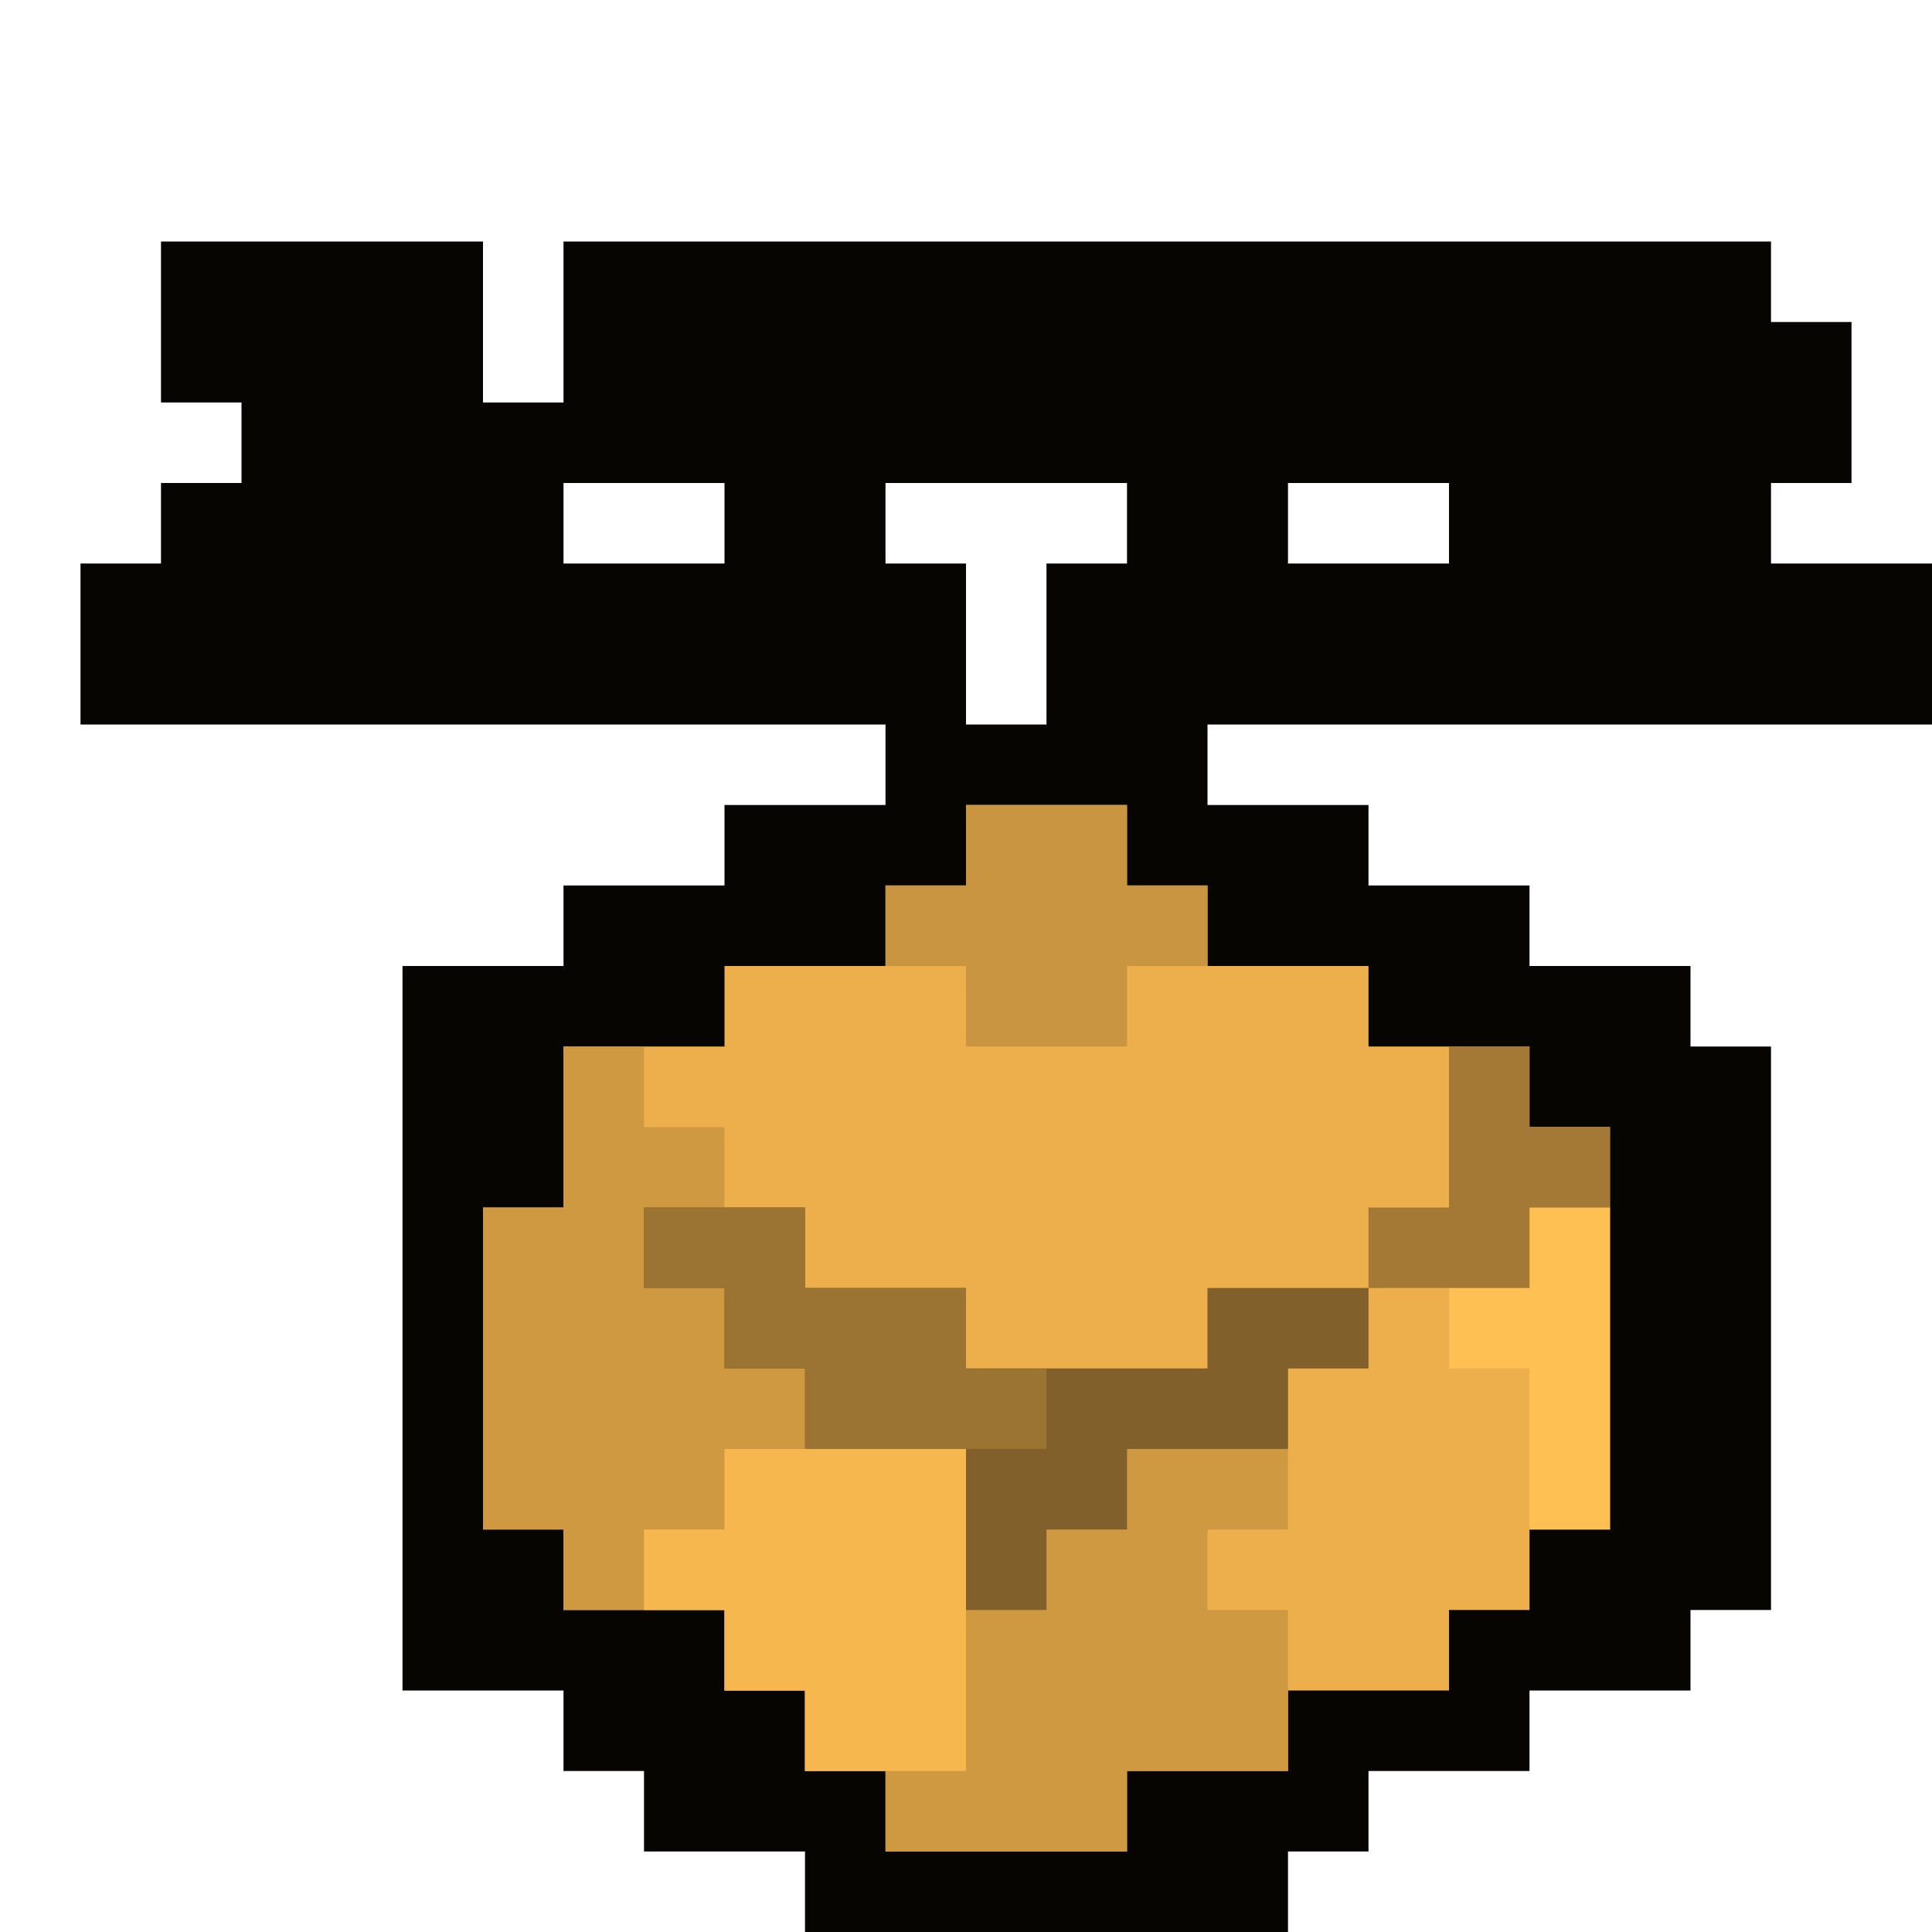
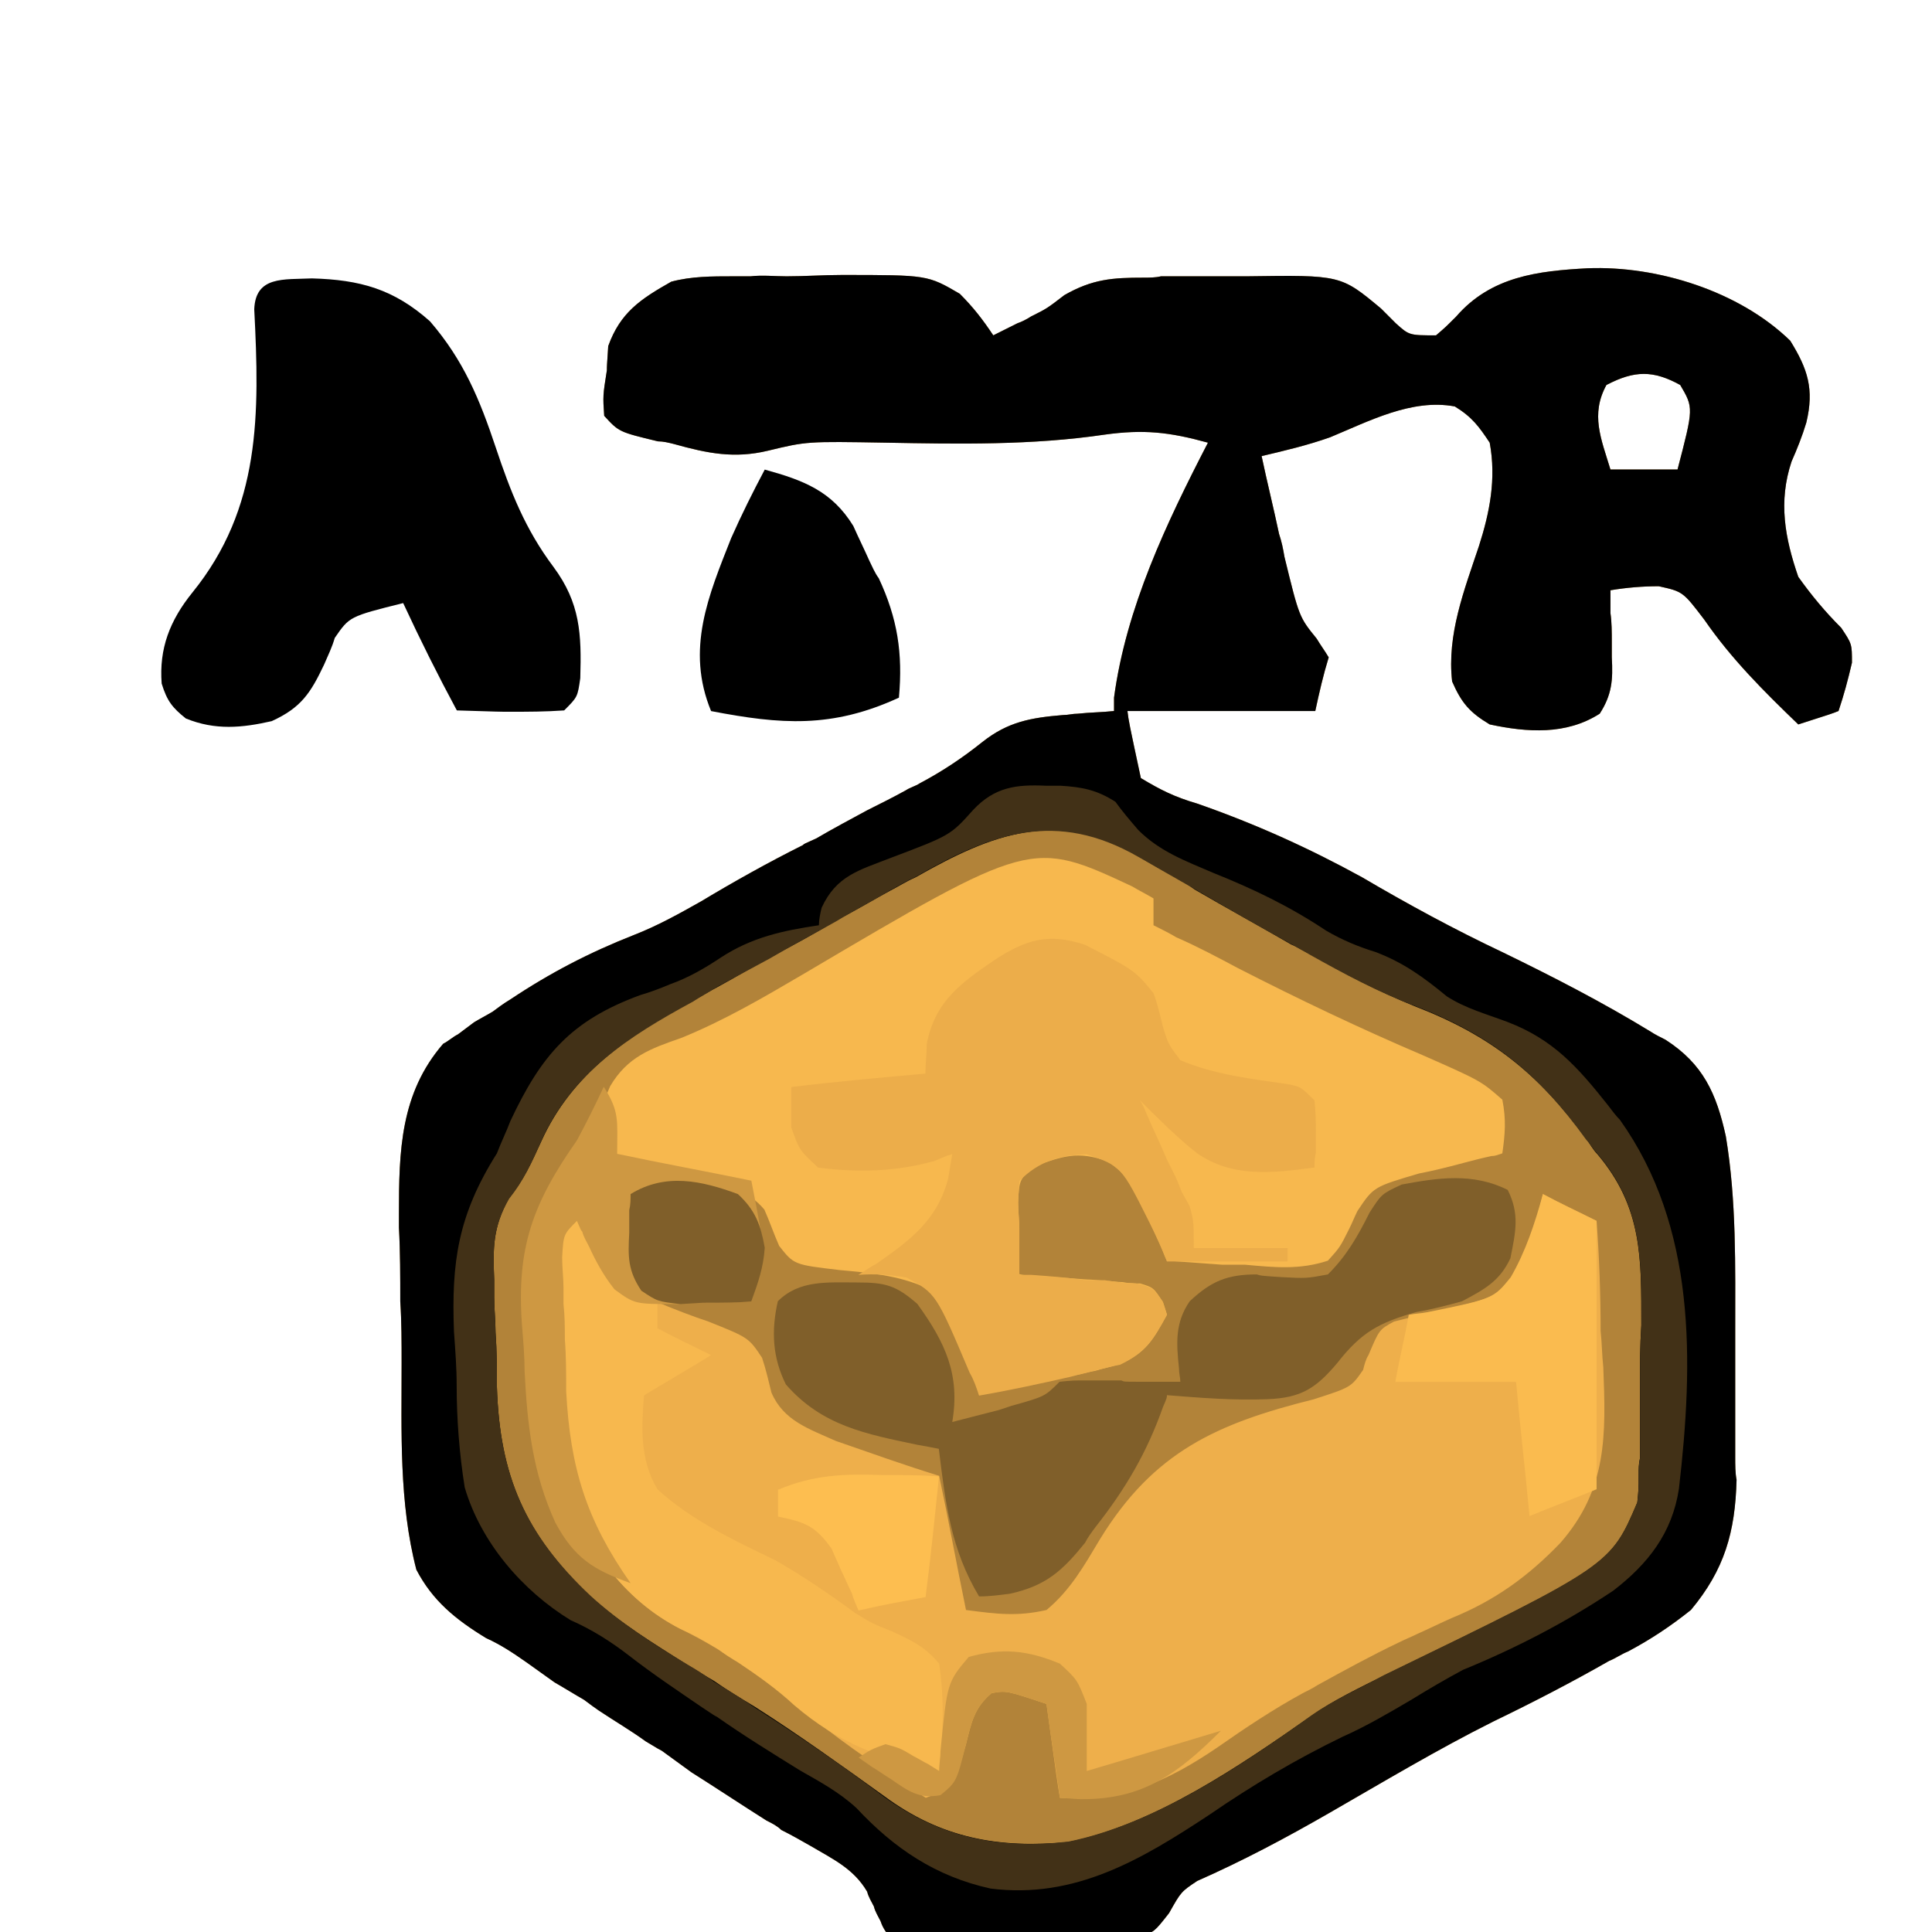
- <svg xmlns="http://www.w3.org/2000/svg" viewBox="0 0 96 96" version="1.1" width="96" height="96">
-   <path d="M0 0 C5.3 0 10.6 0 16 0 C16 2.6 16 5.3 16 8 C17.3 8 18.6 8 20 8 C20 5.4 20 2.7 20 0 C39.8 0 59.6 0 80 0 C80 1.3 80 2.6 80 4 C81.3 4 82.6 4 84 4 C84 6.6 84 9.3 84 12 C82.7 12 81.4 12 80 12 C80 13.3 80 14.6 80 16 C82.6 16 85.3 16 88 16 C88 18.6 88 21.3 88 24 C76.1 24 64.2 24 52 24 C52 25.3 52 26.6 52 28 C54.6 28 57.3 28 60 28 C60 29.3 60 30.6 60 32 C62.6 32 65.3 32 68 32 C68 33.3 68 34.6 68 36 C70.6 36 73.3 36 76 36 C76 37.3 76 38.6 76 40 C77.3 40 78.6 40 80 40 C80 49.2 80 58.5 80 68 C78.7 68 77.4 68 76 68 C76 69.3 76 70.6 76 72 C73.4 72 70.7 72 68 72 C68 73.3 68 74.6 68 76 C65.4 76 62.7 76 60 76 C60 77.3 60 78.6 60 80 C58.7 80 57.4 80 56 80 C56 81.3 56 82.6 56 84 C48.1 84 40.2 84 32 84 C32 82.7 32 81.4 32 80 C29.4 80 26.7 80 24 80 C24 78.7 24 77.4 24 76 C22.7 76 21.4 76 20 76 C20 74.7 20 73.4 20 72 C17.4 72 14.7 72 12 72 C12 60.1 12 48.2 12 36 C14.6 36 17.3 36 20 36 C20 34.7 20 33.4 20 32 C22.6 32 25.3 32 28 32 C28 30.7 28 29.4 28 28 C30.6 28 33.3 28 36 28 C36 26.7 36 25.4 36 24 C22.8 24 9.6 24 -4 24 C-4 21.4 -4 18.7 -4 16 C-2.7 16 -1.4 16 0 16 C0 14.7 0 13.4 0 12 C1.3 12 2.6 12 4 12 C4 10.7 4 9.4 4 8 C2.7 8 1.4 8 0 8 C0 5.4 0 2.7 0 0 Z M20 12 C20 13.3 20 14.6 20 16 C22.6 16 25.3 16 28 16 C28 14.7 28 13.4 28 12 C25.4 12 22.7 12 20 12 Z M36 12 C36 13.3 36 14.6 36 16 C37.3 16 38.6 16 40 16 C40 18.6 40 21.3 40 24 C41.3 24 42.6 24 44 24 C44 21.4 44 18.7 44 16 C45.3 16 46.6 16 48 16 C48 14.7 48 13.4 48 12 C44 12 40.1 12 36 12 Z M56 12 C56 13.3 56 14.6 56 16 C58.6 16 61.3 16 64 16 C64 14.7 64 13.4 64 12 C61.4 12 58.7 12 56 12 Z " fill="#060502" transform="translate(8,12)" />
-   <path d="M0 0 C2.6 0 5.3 0 8 0 C8 1.3 8 2.6 8 4 C9.3 4 10.6 4 12 4 C12 5.3 12 6.6 12 8 C14.6 8 17.3 8 20 8 C20 9.3 20 10.6 20 12 C22.6 12 25.3 12 28 12 C28 13.3 28 14.6 28 16 C29.3 16 30.6 16 32 16 C32 22.6 32 29.2 32 36 C30.7 36 29.4 36 28 36 C28 37.3 28 38.6 28 40 C26.7 40 25.4 40 24 40 C24 41.3 24 42.6 24 44 C21.4 44 18.7 44 16 44 C16 45.3 16 46.6 16 48 C13.4 48 10.7 48 8 48 C8 49.3 8 50.6 8 52 C4 52 0.1 52 -4 52 C-4 50.7 -4 49.4 -4 48 C-5.3 48 -6.6 48 -8 48 C-8 46.7 -8 45.4 -8 44 C-9.3 44 -10.6 44 -12 44 C-12 42.7 -12 41.4 -12 40 C-14.6 40 -17.3 40 -20 40 C-20 38.7 -20 37.4 -20 36 C-21.3 36 -22.6 36 -24 36 C-24 30.7 -24 25.4 -24 20 C-22.7 20 -21.4 20 -20 20 C-20 17.4 -20 14.7 -20 12 C-17.4 12 -14.7 12 -12 12 C-12 10.7 -12 9.4 -12 8 C-9.4 8 -6.7 8 -4 8 C-4 6.7 -4 5.4 -4 4 C-2.7 4 -1.4 4 0 4 C0 2.7 0 1.4 0 0 Z " fill="#ECAF4B" transform="translate(48,40)" />
-   <path d="M0 0 C1.3 0 2.6 0 4 0 C4 1.3 4 2.6 4 4 C5.3 4 6.6 4 8 4 C8 5.3 8 6.6 8 8 C9.3 8 10.6 8 12 8 C12 9.3 12 10.6 12 12 C14.6 12 17.3 12 20 12 C20 13.3 20 14.6 20 16 C24 16 27.9 16 32 16 C32 14.7 32 13.4 32 12 C34.6 12 37.3 12 40 12 C40 13.3 40 14.6 40 16 C38.7 16 37.4 16 36 16 C36 18.6 36 21.3 36 24 C34.7 24 33.4 24 32 24 C32 25.3 32 26.6 32 28 C33.3 28 34.6 28 36 28 C36 30.6 36 33.3 36 36 C33.4 36 30.7 36 28 36 C28 37.3 28 38.6 28 40 C24 40 20.1 40 16 40 C16 38.7 16 37.4 16 36 C14.7 36 13.4 36 12 36 C12 34.7 12 33.4 12 32 C10.7 32 9.4 32 8 32 C8 30.7 8 29.4 8 28 C5.4 28 2.7 28 0 28 C0 26.7 0 25.4 0 24 C-1.3 24 -2.6 24 -4 24 C-4 18.7 -4 13.4 -4 8 C-2.7 8 -1.4 8 0 8 C0 5.4 0 2.7 0 0 Z " fill="#CF9942" transform="translate(28,52)" />
-   <path d="M0 0 C2.6 0 5.3 0 8 0 C8 1.3 8 2.6 8 4 C10.6 4 13.3 4 16 4 C16 5.3 16 6.6 16 8 C20 8 23.9 8 28 8 C28 6.7 28 5.4 28 4 C30.6 4 33.3 4 36 4 C36 5.3 36 6.6 36 8 C34.7 8 33.4 8 32 8 C32 9.3 32 10.6 32 12 C29.4 12 26.7 12 24 12 C24 13.3 24 14.6 24 16 C22.7 16 21.4 16 20 16 C20 17.3 20 18.6 20 20 C18.7 20 17.4 20 16 20 C16 17.4 16 14.7 16 12 C13.4 12 10.7 12 8 12 C8 10.7 8 9.4 8 8 C6.7 8 5.4 8 4 8 C4 6.7 4 5.4 4 4 C2.7 4 1.4 4 0 4 C0 2.7 0 1.4 0 0 Z " fill="#82602B" transform="translate(32,60)" />
-   <path d="M0 0 C4 0 7.9 0 12 0 C12 5.3 12 10.6 12 16 C9.4 16 6.7 16 4 16 C4 14.7 4 13.4 4 12 C2.7 12 1.4 12 0 12 C0 10.7 0 9.4 0 8 C-1.3 8 -2.6 8 -4 8 C-4 6.7 -4 5.4 -4 4 C-2.7 4 -1.4 4 0 4 C0 2.7 0 1.4 0 0 Z " fill="#F6B84E" transform="translate(36,72)" />
-   <path d="M0 0 C2.6 0 5.3 0 8 0 C8 1.3 8 2.6 8 4 C10.6 4 13.3 4 16 4 C16 5.3 16 6.6 16 8 C17.3 8 18.6 8 20 8 C20 9.3 20 10.6 20 12 C16 12 12.1 12 8 12 C8 10.7 8 9.4 8 8 C6.7 8 5.4 8 4 8 C4 6.7 4 5.4 4 4 C2.7 4 1.4 4 0 4 C0 2.7 0 1.4 0 0 Z " fill="#9B7333" transform="translate(32,60)" />
-   <path d="M0 0 C2.6 0 5.3 0 8 0 C8 1.3 8 2.6 8 4 C9.3 4 10.6 4 12 4 C12 5.3 12 6.6 12 8 C10.7 8 9.4 8 8 8 C8 9.3 8 10.6 8 12 C5.4 12 2.7 12 0 12 C0 10.7 0 9.4 0 8 C-1.3 8 -2.6 8 -4 8 C-4 6.7 -4 5.4 -4 4 C-2.7 4 -1.4 4 0 4 C0 2.7 0 1.4 0 0 Z " fill="#C99541" transform="translate(48,40)" />
-   <path d="M0 0 C1.3 0 2.6 0 4 0 C4 5.3 4 10.6 4 16 C2.7 16 1.4 16 0 16 C0 13.4 0 10.7 0 8 C-1.3 8 -2.6 8 -4 8 C-4 6.7 -4 5.4 -4 4 C-2.7 4 -1.4 4 0 4 C0 2.7 0 1.4 0 0 Z " fill="#FEC052" transform="translate(76,60)" />
-   <path d="M0 0 C1.3 0 2.6 0 4 0 C4 1.3 4 2.6 4 4 C5.3 4 6.6 4 8 4 C8 5.3 8 6.6 8 8 C6.7 8 5.4 8 4 8 C4 9.3 4 10.6 4 12 C1.4 12 -1.3 12 -4 12 C-4 10.7 -4 9.4 -4 8 C-2.7 8 -1.4 8 0 8 C0 5.4 0 2.7 0 0 Z " fill="#A37935" transform="translate(72,52)" />
+ <svg xmlns="http://www.w3.org/2000/svg" viewBox="0 0 144 144" version="1.1" width="144" height="144">
+   <path d="M0 0 C1.3 2.1 1.8 3.6 1.2 6.1 C0.9 7.1 0.5 8.1 0.1 9 C-0.9 12 -0.4 14.7 0.6 17.6 C1.6 19 2.6 20.2 3.8 21.4 C4.6 22.6 4.6 22.6 4.6 24 C4.3 25.3 4 26.4 3.6 27.6 C3.1 27.8 3.1 27.8 0.6 28.6 C-2 26.1 -4.4 23.7 -6.4 20.8 C-8 18.7 -8 18.7 -9.8 18.3 C-11 18.3 -12.2 18.4 -13.4 18.6 C-13.4 19.2 -13.4 19.7 -13.4 20.3 C-13.3 21 -13.3 21.7 -13.3 22.5 C-13.3 22.8 -13.3 23.2 -13.3 23.6 C-13.2 25.3 -13.3 26.4 -14.2 27.8 C-16.7 29.4 -19.6 29.2 -22.4 28.6 C-23.9 27.7 -24.5 27 -25.2 25.4 C-25.6 21.9 -24.3 18.6 -23.2 15.3 C-22.4 12.8 -21.9 10.3 -22.4 7.6 C-23.2 6.4 -23.7 5.7 -25 4.9 C-28.2 4.3 -31.4 6 -34.3 7.2 C-36 7.8 -37.7 8.2 -39.4 8.6 C-39 10.5 -38.5 12.5 -38.1 14.4 C-37.9 15 -37.8 15.5 -37.7 16.1 C-36.6 20.6 -36.6 20.6 -35.3 22.2 C-35 22.7 -34.7 23.1 -34.4 23.6 C-34.8 24.9 -35.1 26.2 -35.4 27.6 C-40.1 27.6 -44.7 27.6 -49.4 27.6 C-49.3 28.4 -49.3 28.4 -48.4 32.6 C-46.9 33.5 -45.9 34 -44.2 34.5 C-39.9 36 -35.9 37.8 -31.9 40 C-28.5 42 -25 43.9 -21.4 45.6 C-17.7 47.4 -14 49.3 -10.4 51.5 C-10.1 51.7 -9.7 51.9 -9.3 52.1 C-6.5 53.9 -5.5 56.1 -4.8 59.3 C-4 64.1 -4.1 69 -4.1 73.8 C-4.1 75.7 -4.1 77.6 -4.1 79.6 C-4.1 80.8 -4.1 82 -4.1 83.2 C-4.1 83.8 -4.1 84.4 -4 84.9 C-4.1 88.8 -4.9 91.6 -7.4 94.6 C-8.9 95.8 -10.4 96.8 -12.1 97.7 C-12.6 97.9 -13 98.2 -13.5 98.4 C-16.3 100 -19.2 101.5 -22.1 102.9 C-26.3 105 -30.3 107.4 -34.3 109.7 C-37.6 111.6 -40.8 113.3 -44.2 114.8 C-45.4 115.6 -45.4 115.6 -46.3 117.2 C-47.4 118.6 -47.4 118.6 -48.4 118.9 C-49.6 119 -50.8 118.9 -52 118.9 C-52.4 118.9 -52.9 118.9 -53.3 118.9 C-54.7 118.9 -56.2 118.8 -57.6 118.8 C-58.5 118.8 -59.5 118.8 -60.4 118.8 C-62.8 118.7 -65.1 118.7 -67.4 118.6 C-67.6 118.3 -67.7 118.1 -67.8 117.8 C-68 117.4 -68.2 117.1 -68.3 116.7 C-68.5 116.3 -68.7 116 -68.8 115.6 C-69.8 113.9 -71.3 113.2 -73 112.2 C-73.7 111.8 -74.4 111.4 -75.2 111 C-75.5 110.7 -75.9 110.5 -76.3 110.3 C-78.2 109.1 -80 107.9 -81.9 106.7 C-82.6 106.2 -83.4 105.6 -84.1 105.1 C-84.3 105 -84.3 105 -85.3 104.4 C-86.4 103.6 -87.6 102.9 -88.8 102.1 C-89.1 101.9 -89.5 101.6 -89.9 101.3 C-90.6 100.9 -91.4 100.4 -92.1 100 C-92.8 99.5 -93.5 99 -94.2 98.5 C-95.2 97.8 -96.1 97.2 -97.2 96.7 C-99.5 95.3 -101.2 93.9 -102.4 91.6 C-103.7 86.6 -103.5 81.3 -103.5 76.2 C-103.5 74.7 -103.5 73.1 -103.6 71.6 C-103.6 69.8 -103.6 67.9 -103.7 66.1 C-103.7 65.8 -103.7 65.4 -103.7 65.1 C-103.7 60.4 -103.6 56.1 -100.4 52.4 C-100 52.2 -99.7 51.9 -99.3 51.7 C-98.9 51.4 -98.5 51.1 -98.1 50.8 C-97.6 50.5 -97.2 50.3 -96.7 50 C-96.3 49.7 -95.9 49.4 -95.4 49.1 C-92.4 47.1 -89.5 45.6 -86.2 44.3 C-84.4 43.6 -82.8 42.7 -81.2 41.8 C-78.7 40.3 -76.2 38.9 -73.6 37.6 C-73.5 37.5 -73.5 37.5 -72.6 37.1 C-71.4 36.4 -70.1 35.7 -68.8 35 C-67.8 34.5 -66.8 34 -65.9 33.5 C-65.6 33.3 -65.2 33.2 -64.9 33 C-63.2 32.1 -61.7 31.1 -60.2 29.9 C-58.3 28.4 -56.6 28.1 -54.2 27.9 C-53.8 27.9 -53.5 27.8 -53.1 27.8 C-52.2 27.7 -51.3 27.7 -50.4 27.6 C-50.4 27.4 -50.4 27.4 -50.4 26.6 C-49.5 19.9 -46.5 13.6 -43.4 7.6 C-46.3 6.8 -48.2 6.6 -51.1 7 C-56.5 7.8 -62 7.7 -67.4 7.6 C-73.3 7.5 -73.3 7.5 -76.2 8.2 C-78.7 8.8 -80.7 8.4 -83.2 7.7 C-83.6 7.6 -84 7.5 -84.4 7.5 C-87.3 6.8 -87.3 6.8 -88.4 5.6 C-88.5 4.1 -88.5 4.1 -88.2 2.2 C-88.2 1.9 -88.2 1.9 -88.1 0.4 C-87.2 -2.1 -85.7 -3.1 -83.4 -4.4 C-81.9 -4.8 -80.4 -4.8 -78.8 -4.8 C-78.4 -4.8 -78 -4.8 -77.5 -4.8 C-76.6 -4.9 -75.7 -4.8 -74.8 -4.8 C-73.4 -4.8 -72.1 -4.9 -70.7 -4.9 C-64.3 -4.9 -64.3 -4.9 -61.9 -3.5 C-60.9 -2.5 -60.2 -1.6 -59.4 -0.4 C-58.8 -0.7 -58.2 -1 -57.6 -1.3 C-57.3 -1.4 -56.9 -1.6 -56.6 -1.8 C-55.4 -2.4 -55.4 -2.4 -54.1 -3.4 C-52 -4.6 -50.5 -4.7 -48.2 -4.7 C-47.8 -4.7 -47.3 -4.7 -46.9 -4.8 C-46.1 -4.8 -45.2 -4.8 -44.4 -4.8 C-43.1 -4.8 -41.8 -4.8 -40.5 -4.8 C-33.5 -4.9 -33.5 -4.9 -30.5 -2.4 C-30.1 -2 -29.7 -1.6 -29.4 -1.3 C-28.4 -0.4 -28.4 -0.4 -26.4 -0.4 C-25.7 -1 -25.7 -1 -24.9 -1.8 C-22.3 -4.8 -18.8 -5.2 -15.1 -5.4 C-9.9 -5.6 -3.8 -3.7 0 0 Z M-13.7 3.3 C-14.9 5.5 -14.1 7.3 -13.4 9.6 C-11.8 9.6 -10.1 9.6 -8.4 9.6 C-7.2 5 -7.2 5 -8.2 3.3 C-10.2 2.2 -11.6 2.2 -13.7 3.3 Z " fill="#B28339" transform="translate(133.4336,25.39453)" />
+   <path d="M0 0 C1.3 2.1 1.8 3.6 1.2 6.1 C0.9 7.1 0.5 8.1 0.1 9 C-0.9 12 -0.4 14.7 0.6 17.6 C1.6 19 2.6 20.2 3.8 21.4 C4.6 22.6 4.6 22.6 4.6 24 C4.3 25.3 4 26.4 3.6 27.6 C3.1 27.8 3.1 27.8 0.6 28.6 C-2 26.1 -4.4 23.7 -6.4 20.8 C-8 18.7 -8 18.7 -9.8 18.3 C-11 18.3 -12.2 18.4 -13.4 18.6 C-13.4 19.2 -13.4 19.7 -13.4 20.3 C-13.3 21 -13.3 21.7 -13.3 22.5 C-13.3 22.8 -13.3 23.2 -13.3 23.6 C-13.2 25.3 -13.3 26.4 -14.2 27.8 C-16.7 29.4 -19.6 29.2 -22.4 28.6 C-23.9 27.7 -24.5 27 -25.2 25.4 C-25.6 21.9 -24.3 18.6 -23.2 15.3 C-22.4 12.8 -21.9 10.3 -22.4 7.6 C-23.2 6.4 -23.7 5.7 -25 4.9 C-28.2 4.3 -31.4 6 -34.3 7.2 C-36 7.8 -37.7 8.2 -39.4 8.6 C-39 10.5 -38.5 12.5 -38.1 14.4 C-37.9 15 -37.8 15.5 -37.7 16.1 C-36.6 20.6 -36.6 20.6 -35.3 22.2 C-35 22.7 -34.7 23.1 -34.4 23.6 C-34.8 24.9 -35.1 26.2 -35.4 27.6 C-40.1 27.6 -44.7 27.6 -49.4 27.6 C-49.3 28.4 -49.3 28.4 -48.4 32.6 C-46.9 33.5 -45.9 34 -44.2 34.5 C-39.9 36 -35.9 37.8 -31.9 40 C-28.5 42 -25 43.9 -21.4 45.6 C-17.7 47.4 -14 49.3 -10.4 51.5 C-10.1 51.7 -9.7 51.9 -9.3 52.1 C-6.5 53.9 -5.5 56.1 -4.8 59.3 C-4 64.1 -4.1 69 -4.1 73.8 C-4.1 75.7 -4.1 77.6 -4.1 79.6 C-4.1 80.8 -4.1 82 -4.1 83.2 C-4.1 83.8 -4.1 84.4 -4 84.9 C-4.1 88.8 -4.9 91.6 -7.4 94.6 C-8.9 95.8 -10.4 96.8 -12.1 97.7 C-12.6 97.9 -13 98.2 -13.5 98.4 C-16.3 100 -19.2 101.5 -22.1 102.9 C-26.3 105 -30.3 107.4 -34.3 109.7 C-37.6 111.6 -40.8 113.3 -44.2 114.8 C-45.4 115.6 -45.4 115.6 -46.3 117.2 C-47.4 118.6 -47.4 118.6 -48.4 118.9 C-49.6 119 -50.8 118.9 -52 118.9 C-52.4 118.9 -52.9 118.9 -53.3 118.9 C-54.7 118.9 -56.2 118.8 -57.6 118.8 C-58.5 118.8 -59.5 118.8 -60.4 118.8 C-62.8 118.7 -65.1 118.7 -67.4 118.6 C-67.6 118.3 -67.7 118.1 -67.8 117.8 C-68 117.4 -68.2 117.1 -68.3 116.7 C-68.5 116.3 -68.7 116 -68.8 115.6 C-69.8 113.9 -71.3 113.2 -73 112.2 C-73.7 111.8 -74.4 111.4 -75.2 111 C-75.5 110.7 -75.9 110.5 -76.3 110.3 C-78.2 109.1 -80 107.9 -81.9 106.7 C-82.6 106.2 -83.4 105.6 -84.1 105.1 C-84.3 105 -84.3 105 -85.3 104.4 C-86.4 103.6 -87.6 102.9 -88.8 102.1 C-89.1 101.9 -89.5 101.6 -89.9 101.3 C-90.6 100.9 -91.4 100.4 -92.1 100 C-92.8 99.5 -93.5 99 -94.2 98.5 C-95.2 97.8 -96.1 97.2 -97.2 96.7 C-99.5 95.3 -101.2 93.9 -102.4 91.6 C-103.7 86.6 -103.5 81.3 -103.5 76.2 C-103.5 74.7 -103.5 73.1 -103.6 71.6 C-103.6 69.8 -103.6 67.9 -103.7 66.1 C-103.7 65.8 -103.7 65.4 -103.7 65.1 C-103.7 60.4 -103.6 56.1 -100.4 52.4 C-100 52.2 -99.7 51.9 -99.3 51.7 C-98.9 51.4 -98.5 51.1 -98.1 50.8 C-97.6 50.5 -97.2 50.3 -96.7 50 C-96.3 49.7 -95.9 49.4 -95.4 49.1 C-92.4 47.1 -89.5 45.6 -86.2 44.3 C-84.4 43.6 -82.8 42.7 -81.2 41.8 C-78.7 40.3 -76.2 38.9 -73.6 37.6 C-73.5 37.5 -73.5 37.5 -72.6 37.1 C-71.4 36.4 -70.1 35.7 -68.8 35 C-67.8 34.5 -66.8 34 -65.9 33.5 C-65.6 33.3 -65.2 33.2 -64.9 33 C-63.2 32.1 -61.7 31.1 -60.2 29.9 C-58.3 28.4 -56.6 28.1 -54.2 27.9 C-53.8 27.9 -53.5 27.8 -53.1 27.8 C-52.2 27.7 -51.3 27.7 -50.4 27.6 C-50.4 27.4 -50.4 27.4 -50.4 26.6 C-49.5 19.9 -46.5 13.6 -43.4 7.6 C-46.3 6.8 -48.2 6.6 -51.1 7 C-56.5 7.8 -62 7.7 -67.4 7.6 C-73.3 7.5 -73.3 7.5 -76.2 8.2 C-78.7 8.8 -80.7 8.4 -83.2 7.7 C-83.6 7.6 -84 7.5 -84.4 7.5 C-87.3 6.8 -87.3 6.8 -88.4 5.6 C-88.5 4.1 -88.5 4.1 -88.2 2.2 C-88.2 1.9 -88.2 1.9 -88.1 0.4 C-87.2 -2.1 -85.7 -3.1 -83.4 -4.4 C-81.9 -4.8 -80.4 -4.8 -78.8 -4.8 C-78.4 -4.8 -78 -4.8 -77.5 -4.8 C-76.6 -4.9 -75.7 -4.8 -74.8 -4.8 C-73.4 -4.8 -72.1 -4.9 -70.7 -4.9 C-64.3 -4.9 -64.3 -4.9 -61.9 -3.5 C-60.9 -2.5 -60.2 -1.6 -59.4 -0.4 C-58.8 -0.7 -58.2 -1 -57.6 -1.3 C-57.3 -1.4 -56.9 -1.6 -56.6 -1.8 C-55.4 -2.4 -55.4 -2.4 -54.1 -3.4 C-52 -4.6 -50.5 -4.7 -48.2 -4.7 C-47.8 -4.7 -47.3 -4.7 -46.9 -4.8 C-46.1 -4.8 -45.2 -4.8 -44.4 -4.8 C-43.1 -4.8 -41.8 -4.8 -40.5 -4.8 C-33.5 -4.9 -33.5 -4.9 -30.5 -2.4 C-30.1 -2 -29.7 -1.6 -29.4 -1.3 C-28.4 -0.4 -28.4 -0.4 -26.4 -0.4 C-25.7 -1 -25.7 -1 -24.9 -1.8 C-22.3 -4.8 -18.8 -5.2 -15.1 -5.4 C-9.9 -5.6 -3.8 -3.7 0 0 Z M-13.7 3.3 C-14.9 5.5 -14.1 7.3 -13.4 9.6 C-11.8 9.6 -10.1 9.6 -8.4 9.6 C-7.2 5 -7.2 5 -8.2 3.3 C-10.2 2.2 -11.6 2.2 -13.7 3.3 Z M-65.2 40 C-65.9 40.3 -66.5 40.7 -67.1 41 C-68.4 41.7 -69.7 42.5 -71.1 43.2 C-72.7 44.2 -74.4 45.1 -76.1 46 C-77.4 46.7 -78.7 47.5 -80 48.2 C-80.6 48.5 -81.2 48.9 -81.8 49.2 C-86.6 51.8 -90.8 54.6 -93.1 59.7 C-93.8 61.2 -94.4 62.6 -95.5 63.9 C-96.7 66.1 -96.7 67.6 -96.6 70 C-96.6 70.4 -96.6 70.8 -96.6 71.3 C-96.6 72.2 -96.5 73 -96.5 73.9 C-96.4 75.3 -96.4 76.6 -96.4 77.9 C-96.2 84.6 -94.3 89 -89.4 93.6 C-87.2 95.6 -84.7 97.1 -82.2 98.7 C-81.5 99.1 -80.9 99.5 -80.2 99.9 C-79.2 100.6 -78.2 101.2 -77.2 101.8 C-73.9 103.9 -70.7 106.2 -67.5 108.5 C-63.3 111.6 -59 112.4 -53.8 111.9 C-47.4 110.6 -41 106.2 -35.7 102.5 C-34 101.3 -32.1 100.4 -30.3 99.5 C-13.4 91.3 -13.4 91.3 -11.4 86.6 C-11.3 85.6 -11.3 85.6 -11.3 84.5 C-11.3 84.1 -11.3 83.7 -11.2 83.3 C-11.2 82.9 -11.2 82.4 -11.2 82 C-11.2 81.5 -11.2 81.1 -11.2 80.6 C-11.2 79.7 -11.2 78.7 -11.2 77.8 C-11.2 76.3 -11.2 74.9 -11.1 73.4 C-11.1 68.4 -11 64.6 -14.4 60.6 C-14.7 60.3 -14.9 59.9 -15.2 59.5 C-18.8 54.6 -22.3 51.8 -28 49.6 C-30.7 48.5 -33.2 47.2 -35.8 45.7 C-36.3 45.5 -36.7 45.2 -37.2 45 C-39.6 43.6 -42 42.3 -44.4 40.9 C-44.8 40.6 -45.3 40.3 -45.8 40 C-46.7 39.5 -47.7 39 -48.6 38.4 C-54.7 34.9 -59.4 36.7 -65.2 40 Z " fill="#000000" transform="translate(133.4336,25.39453)" />
+   <path d="M0 0 C1.3 0.7 2.6 1.3 4 2 C4.2 4.7 4.3 7.4 4.3 10.2 C4.4 11.1 4.4 12 4.5 12.9 C4.7 18 4.8 22 1.3 26 C-1.1 28.5 -3.6 30.3 -6.8 31.6 C-7.7 32 -8.5 32.4 -9.4 32.8 C-9.8 33 -10.3 33.2 -10.7 33.4 C-12.8 34.4 -14.8 35.5 -16.8 36.6 C-17.1 36.8 -17.5 37 -17.9 37.2 C-20.1 38.4 -22.2 39.8 -24.2 41.2 C-28 43.8 -31.4 45.3 -36 45 C-36.2 43.8 -36.2 43.8 -37 38 C-40 37 -40 37 -41.1 37.2 C-42.4 38.3 -42.6 39.4 -43 41 C-43.8 43.8 -43.8 43.8 -45.1 44.7 C-45.2 44.7 -45.2 44.7 -46 45 C-48.9 43.1 -51.8 41.2 -54.5 39 C-57.5 36.5 -60.8 34.1 -64.3 32.4 C-68.6 30.2 -71.2 26.3 -73 22 C-73.8 19.2 -73.9 16.3 -74 13.4 C-74 12.1 -74.1 10.8 -74.2 9.5 C-74.2 8.7 -74.2 7.9 -74.2 7.1 C-74.3 6.7 -74.3 6.3 -74.3 5.9 C-74.3 4.8 -74.3 4.8 -74 3 C-72.5 1.7 -72.5 1.7 -71 1 C-70.9 1.4 -70.8 1.8 -70.7 2.2 C-69.6 5.1 -68.7 6.8 -65.9 8.1 C-64.7 8.6 -63.4 9.1 -62.2 9.5 C-59.2 10.7 -59.2 10.7 -58.2 12.2 C-57.9 13.1 -57.7 14 -57.5 14.8 C-56.6 16.9 -54.7 17.5 -52.7 18.4 C-50.1 19.3 -47.6 20.2 -45 21 C-44.3 24.3 -43.7 27.6 -43 31 C-40.7 31.3 -39.2 31.5 -37 31 C-35.2 29.5 -34.2 27.7 -33 25.7 C-29 19.2 -24.3 17.1 -17.1 15.3 C-14.3 14.4 -14.3 14.4 -13.4 13.1 C-13.3 12.7 -13.2 12.3 -13 12 C-12.2 10.1 -12.2 10.1 -11.1 9.5 C-9.9 9.2 -8.7 8.9 -7.6 8.7 C-3.6 7.7 -3.6 7.7 -2.3 6.2 C-1.2 4.2 -0.5 2.2 0 0 Z " fill="#EEAF4B" transform="translate(115,89)" />
+   <path d="M0 0 C0.5 0.3 1.1 0.6 1.6 0.9 C1.6 1.6 1.6 2.3 1.6 2.9 C2.2 3.2 2.8 3.5 3.3 3.8 C4.9 4.5 6.4 5.3 7.9 6.1 C12.4 8.4 17 10.6 21.7 12.6 C26 14.5 26 14.5 27.6 15.9 C27.9 17.4 27.8 18.5 27.6 19.9 C27.3 20 27.1 20.1 26.8 20.1 C25.4 20.4 24.1 20.8 22.8 21.1 C22.4 21.2 21.9 21.3 21.4 21.4 C18 22.4 18 22.4 16.8 24.2 C16.6 24.6 16.4 25.1 16.2 25.5 C15.5 26.9 15.5 26.9 14.6 27.9 C12.5 28.6 10.6 28.4 8.4 28.2 C7.9 28.2 7.3 28.2 6.7 28.2 C5.4 28.1 4 28 2.6 27.9 C2.4 27.5 2.3 27.1 2.1 26.7 C-0.2 21.7 -0.2 21.7 -1.8 20.5 C-4.1 19.7 -5.1 20.1 -7.4 20.9 C-8.4 21.9 -8.4 21.9 -8.5 23.6 C-8.5 24.2 -8.4 24.8 -8.4 25.5 C-8.4 26.1 -8.4 26.8 -8.4 27.4 C-8.4 27.9 -8.4 28.4 -8.4 28.9 C-8.1 29 -7.8 29 -7.5 29 C-6.1 29.1 -4.8 29.2 -3.4 29.3 C-3.2 29.3 -3.2 29.3 -2 29.4 C-1.6 29.4 -1.1 29.5 -0.7 29.5 C-0.2 29.6 0.2 29.6 0.6 29.6 C1.6 29.9 1.6 29.9 2.3 31 C2.4 31.3 2.5 31.6 2.6 31.9 C1.6 33.8 1 34.8 -0.9 35.6 C-1.5 35.8 -2.1 35.9 -2.7 36.1 C-3.3 36.2 -3.9 36.4 -4.6 36.5 C-6.8 37 -9.1 37.5 -11.4 37.9 C-11.5 37.4 -11.7 36.8 -11.9 36.3 C-12.8 33.9 -13.6 31.7 -15.4 29.9 C-17.4 29 -19.6 28.8 -21.8 28.6 C-25.2 28.2 -25.2 28.2 -26.3 26.8 C-26.7 25.9 -27 25 -27.4 24.1 C-29.7 21.3 -34.9 21.4 -38.4 20.9 C-39.6 16.5 -39.6 16.5 -38.9 14.9 C-37.6 12.7 -35.9 12.1 -33.6 11.3 C-30.4 10 -27.5 8.3 -24.6 6.6 C-7.5 -3.5 -7.5 -3.5 0 0 Z " fill="#F7B84E" transform="translate(84.375,66.0625)" />
+   <path d="M0 0 C0.4 0 0.7 0 1.1 0 C2.7 0.1 3.8 0.3 5.2 1.2 C5.7 1.9 6.3 2.6 6.9 3.3 C8.5 4.9 10.4 5.6 12.5 6.5 C15.5 7.7 18.2 9 20.9 10.8 C22.1 11.5 23.3 12 24.6 12.4 C26.7 13.2 28.2 14.3 29.9 15.7 C31.3 16.6 32.8 17 34.4 17.6 C37.8 18.9 39.6 20.9 41.9 23.8 C42.2 24.2 42.5 24.6 42.8 24.9 C48.5 32.9 48.3 42.9 47.2 52.4 C46.7 55.7 44.9 58 42.3 60 C38.7 62.4 35 64.3 31.1 65.9 C29.8 66.6 28.6 67.3 27.3 68.1 C25.6 69.1 23.9 70.1 22.1 70.9 C18.6 72.6 15.4 74.5 12.2 76.7 C7.2 80 2.2 83 -4.1 82.2 C-8.2 81.3 -11.3 79.2 -14.1 76.2 C-15.4 75 -16.9 74.2 -18.3 73.4 C-20.4 72.1 -22.5 70.8 -24.5 69.4 C-24.7 69.3 -24.7 69.3 -25.6 68.7 C-27.5 67.4 -29.3 66.2 -31.1 64.8 C-32.4 63.8 -33.8 62.9 -35.4 62.2 C-39 60 -42.1 56.4 -43.3 52.3 C-43.7 49.8 -43.9 47.2 -43.9 44.7 C-43.9 43.4 -44 42.1 -44.1 40.7 C-44.3 35.5 -43.8 32 -40.9 27.4 C-40.6 26.6 -40.2 25.8 -39.9 25 C-37.6 20.1 -35.4 17.5 -30.2 15.6 C-29.5 15.4 -28.7 15.1 -28 14.8 C-26.6 14.3 -25.4 13.6 -24.2 12.8 C-21.9 11.3 -19.6 10.8 -16.9 10.4 C-16.9 10 -16.8 9.5 -16.7 9.1 C-15.6 6.7 -13.9 6.3 -11.6 5.4 C-7.1 3.7 -7.1 3.7 -5.4 1.8 C-3.8 0.1 -2.2 -0.1 0 0 Z M-9.7 6.8 C-10.4 7.1 -11 7.5 -11.6 7.8 C-12.9 8.6 -14.3 9.3 -15.6 10.1 C-17.2 11 -18.9 11.9 -20.6 12.9 C-21.9 13.6 -23.2 14.3 -24.5 15 C-25.1 15.4 -25.7 15.7 -26.3 16.1 C-31.1 18.7 -35.3 21.4 -37.6 26.5 C-38.3 28.1 -38.9 29.4 -40 30.8 C-41.2 32.9 -41.2 34.4 -41.1 36.8 C-41.1 37.2 -41.1 37.7 -41.1 38.1 C-41.1 39 -41 39.9 -41 40.8 C-40.9 42.1 -40.9 43.4 -40.9 44.8 C-40.7 51.4 -38.8 55.8 -33.9 60.4 C-31.7 62.4 -29.2 64 -26.7 65.5 C-26 65.9 -25.4 66.3 -24.7 66.8 C-23.7 67.4 -22.7 68 -21.7 68.7 C-18.4 70.8 -15.2 73 -12 75.4 C-7.8 78.4 -3.5 79.3 1.7 78.7 C8.1 77.4 14.5 73.1 19.8 69.3 C21.5 68.1 23.4 67.3 25.2 66.3 C42.1 58.1 42.1 58.1 44.1 53.4 C44.2 52.4 44.2 52.4 44.2 51.4 C44.2 51 44.2 50.6 44.3 50.1 C44.3 49.7 44.3 49.3 44.3 48.8 C44.3 48.4 44.3 47.9 44.3 47.5 C44.3 46.5 44.3 45.5 44.3 44.6 C44.3 43.1 44.3 41.7 44.4 40.2 C44.4 35.2 44.5 31.4 41.1 27.4 C40.8 27.1 40.6 26.7 40.3 26.4 C36.7 21.4 33.2 18.6 27.5 16.4 C24.8 15.4 22.2 14 19.7 12.6 C19.2 12.3 18.8 12.1 18.3 11.8 C15.9 10.5 13.5 9.1 11.1 7.7 C10.6 7.4 10.2 7.2 9.7 6.9 C8.8 6.4 7.8 5.8 6.9 5.3 C0.8 1.8 -4 3.5 -9.7 6.8 Z " fill="#423117" transform="translate(77.9375,58.5625)" />
+   <path d="M0 0 C3.6 0.1 6.1 0.8 8.8 3.2 C11.3 6.1 12.5 9 13.7 12.6 C14.8 15.9 15.9 18.7 18 21.5 C20 24.2 20.1 26.5 20 29.8 C19.8 31.2 19.8 31.2 18.8 32.2 C17.4 32.3 16.1 32.3 14.7 32.3 C14 32.3 14 32.3 10.8 32.2 C9.4 29.6 8.1 27 6.8 24.2 C2.8 25.2 2.8 25.2 1.7 26.8 C1.5 27.5 1.2 28.1 0.9 28.8 C-0.1 30.9 -0.8 32 -3 33 C-5.2 33.5 -7.2 33.7 -9.4 32.8 C-10.4 32 -10.8 31.5 -11.2 30.2 C-11.4 27.6 -10.6 25.5 -8.9 23.4 C-3.8 17.1 -3.9 10.1 -4.3 2.3 C-4.2 -0.2 -2.1 0.1 0 0 Z " fill="#000000" transform="translate(23.25,20.75)" />
+   <path d="M0 0 C3.7 1.9 3.7 1.9 5.1 3.6 C5.4 4.4 5.6 5.3 5.8 6.1 C6.2 7.4 6.2 7.4 7.1 8.6 C9.7 9.7 12.5 10 15.2 10.4 C16.1 10.6 16.1 10.6 17.1 11.6 C17.2 12.8 17.2 12.8 17.2 14.1 C17.2 14.6 17.2 15.1 17.2 15.5 C17.1 15.9 17.1 16.2 17.1 16.6 C14 17 11 17.4 8.3 15.5 C6.8 14.3 5.5 13 4.1 11.6 C4.2 11.8 4.4 12.1 4.5 12.4 C5 13.6 5.6 14.8 6.1 16 C6.3 16.4 6.5 16.8 6.7 17.2 C6.8 17.4 6.8 17.4 7.2 18.4 C7.4 18.8 7.6 19.1 7.8 19.5 C8.1 20.6 8.1 20.6 8.1 22.6 C10.4 22.6 12.7 22.6 15.1 22.6 C15.1 22.9 15.1 23.2 15.1 23.6 C12.2 23.6 9.2 23.6 6.1 23.6 C5.7 22.6 5.3 21.7 4.8 20.7 C2.7 16.5 2.7 16.5 0.1 15.6 C-1.9 15.7 -3.4 16.1 -4.9 17.6 C-5 19.2 -5 19.2 -4.9 21.1 C-4.9 21.8 -4.9 22.4 -4.9 23.1 C-4.9 23.6 -4.9 24.1 -4.9 24.6 C-4.6 24.6 -4.3 24.6 -4 24.6 C-2.6 24.7 -1.3 24.8 0.1 25 C0.3 25 0.3 25 1.5 25 C1.9 25.1 2.4 25.1 2.8 25.2 C3.3 25.2 3.7 25.2 4.1 25.3 C5.1 25.6 5.1 25.6 5.8 26.6 C5.9 26.9 6 27.2 6.1 27.6 C5.1 29.4 4.5 30.4 2.6 31.3 C2 31.4 1.4 31.6 0.8 31.7 C0.2 31.9 -0.4 32 -1.1 32.2 C-3.3 32.7 -5.6 33.2 -7.9 33.6 C-8.1 33 -8.3 32.4 -8.6 31.9 C-11.1 26 -11.1 26 -13.3 24.8 C-14.5 24.6 -15.6 24.5 -16.9 24.6 C-16.4 24.3 -16 24 -15.6 23.8 C-13 22 -11 20.5 -10.2 17.4 C-10.1 16.8 -10 16.2 -9.9 15.6 C-10.3 15.7 -10.7 15.9 -11.2 16.1 C-14 16.9 -16.9 17 -19.9 16.6 C-21.3 15.3 -21.3 15.3 -21.9 13.6 C-21.9 12.6 -21.9 11.6 -21.9 10.6 C-18.6 10.2 -15.3 9.9 -11.9 9.6 C-11.9 8.9 -11.8 8.1 -11.8 7.4 C-11.2 4.2 -9.2 2.8 -6.7 1.1 C-4.4 -0.4 -2.7 -0.9 0 0 Z " fill="#ECAD4A" transform="translate(80.875,70.42188)" />
+   <path d="M0 0 C0.9 1.8 0.6 3.1 0.2 5.1 C-0.6 6.8 -1.7 7.4 -3.4 8.3 C-4.5 8.6 -5.6 8.9 -6.8 9.1 C-9.6 9.9 -10.9 10.6 -12.7 12.9 C-14.3 14.8 -15.4 15.5 -17.9 15.6 C-20.4 15.7 -22.9 15.5 -25.4 15.3 C-25.4 15.5 -25.4 15.5 -25.7 16.2 C-26.9 19.6 -28.5 22.3 -30.7 25.1 C-31 25.5 -31.3 25.9 -31.5 26.3 C-33.2 28.4 -34.4 29.5 -37.1 30.1 C-37.9 30.2 -38.6 30.3 -39.4 30.3 C-41.5 26.8 -41.9 23.4 -42.4 19.3 C-42.9 19.2 -43.4 19.1 -44 19 C-47.8 18.2 -51.1 17.6 -53.8 14.5 C-54.8 12.5 -54.9 10.5 -54.4 8.3 C-52.8 6.7 -50.7 6.9 -48.5 6.9 C-46.4 6.9 -45.6 7.1 -44 8.5 C-41.9 11.4 -40.8 13.8 -41.4 17.3 C-40.2 17 -39.1 16.7 -37.9 16.4 C-37.6 16.3 -37.3 16.2 -37 16.1 C-34.5 15.4 -34.5 15.4 -33.4 14.3 C-32.4 14.2 -32.4 14.2 -31.3 14.2 C-30.9 14.2 -30.5 14.2 -30.1 14.2 C-29.9 14.2 -29.9 14.2 -28.8 14.2 C-28.6 14.3 -28.6 14.3 -27.5 14.3 C-26.5 14.3 -25.4 14.3 -24.4 14.3 C-24.4 14 -24.5 13.7 -24.5 13.3 C-24.7 11.4 -24.8 9.9 -23.7 8.3 C-22.1 6.8 -20.9 6.3 -18.7 6.3 C-18.4 6.4 -18.4 6.4 -16.9 6.5 C-15 6.6 -15 6.6 -13.4 6.3 C-12 4.9 -11.2 3.5 -10.3 1.7 C-9.4 0.3 -9.4 0.3 -7.9 -0.4 C-5.2 -0.9 -2.6 -1.3 0 0 Z " fill="#805F2A" transform="translate(112.375,88.6875)" />
+   <path d="M0 0 C1.4 0.5 1.9 0.8 2.6 2.2 C2.9 3.1 3.1 3.9 3.4 4.8 C4.1 6.2 4.6 6.5 6 7 C6 7.7 6 8.3 6 9 C7.3 9.7 8.6 10.3 10 11 C9.2 11.5 9.2 11.5 5 14 C4.8 16.5 4.7 18.8 6 21 C8.5 23.3 11.7 24.8 14.8 26.3 C16.9 27.5 18.8 28.8 20.7 30.2 C22 31 22 31 23.5 31.6 C25 32.3 25.9 32.7 27 34 C27.4 36.7 27.3 39.3 27 42 C22.7 41.1 19.6 40 16.2 37.1 C14.9 35.9 13.5 34.9 12 33.9 C11.5 33.6 11 33.3 10.5 32.9 C9 32 9 32 7.7 31.4 C3.4 29.2 0.8 25.3 -1 21 C-1.8 18.2 -1.9 15.3 -1.9 12.4 C-1.9 11.1 -2 9.8 -2.1 8.5 C-2.1 7.7 -2.1 6.9 -2.2 6.1 C-2.2 5.7 -2.2 5.3 -2.2 4.9 C-2.2 3.1 -2.2 2.2 -1 0.7 C-0.7 0.5 -0.3 0.3 0 0 Z " fill="#F7B84E" transform="translate(43,90)" />
+   <path d="M0 0 C2.9 0.8 5 1.6 6.6 4.2 C7 5.1 7.4 5.9 7.8 6.8 C8 7.2 8.2 7.7 8.5 8.1 C9.9 11.1 10.3 13.7 10 17 C5 19.3 1.2 19 -4 18 C-5.9 13.4 -4.2 9.4 -2.5 5.1 C-1.7 3.3 -0.9 1.7 0 0 Z " fill="#000000" transform="translate(57,35)" />
+   <path d="M0 0 C1.2 1.9 1 2.5 1 5 C4.3 5.7 7.6 6.3 11 7 C12.1 12.6 12.1 12.6 11 16 C9.5 16.1 8.1 16.1 6.6 16.1 C6.2 16.1 5.8 16.2 5.4 16.2 C2.3 16.2 2.3 16.2 0.8 15.1 C0 14.1 -0.6 13 -1.1 11.9 C-1.3 11.5 -1.5 11.2 -1.6 10.8 C-1.7 10.7 -1.7 10.7 -2 10 C-3 11 -3 11 -3.1 12.7 C-3.1 13.5 -3 14.3 -3 15 C-3 15.4 -3 15.8 -3 16.2 C-2.9 17.1 -2.9 17.9 -2.9 18.8 C-2.8 20.1 -2.8 21.4 -2.8 22.7 C-2.5 28.4 -1.3 32.3 2 37 C-0.8 36 -2.2 35.1 -3.6 32.5 C-5.3 28.8 -5.7 25.2 -5.9 21.2 C-5.9 20.1 -6 18.9 -6.1 17.7 C-6.5 12 -5.3 8.7 -2 4 C-1.3 2.7 -0.6 1.3 0 0 Z " fill="#CE9842" transform="translate(45,81)" />
+   <path d="M0 0 C1.3 0.7 2.6 1.3 4 2 C4 8.6 4 15.2 4 22 C2.3 22.7 0.7 23.3 -1 24 C-1.3 20.7 -1.7 17.4 -2 14 C-5 14 -7.9 14 -11 14 C-10.7 12.3 -10.3 10.7 -10 9 C-9.5 8.9 -9.1 8.9 -8.6 8.8 C-3.7 7.8 -3.7 7.8 -2.4 6.2 C-1.3 4.3 -0.6 2.2 0 0 Z " fill="#FABB4F" transform="translate(115,89)" />
+   <path d="M0 0 C1.3 1.2 1.7 2.3 2 4 C1.9 5.5 1.5 6.6 1 8 C-0.1 8.1 -1.2 8.1 -2.4 8.1 C-2.7 8.1 -2.7 8.1 -4.3 8.2 C-6 8 -6 8 -7.2 7.2 C-8.2 5.7 -8.2 4.7 -8.1 2.9 C-8.1 2.3 -8.1 1.8 -8.1 1.2 C-8 0.8 -8 0.4 -8 0 C-5.4 -1.6 -2.7 -1 0 0 Z " fill="#805F2A" transform="translate(55,89)" />
+   <path d="M0 0 C1.4 0 2.8 0 4.3 0.1 C4 3 3.7 6 3.3 9.1 C1.7 9.4 0 9.7 -1.7 10.1 C-1.9 9.6 -2.1 9.2 -2.2 8.8 C-2.5 8.2 -2.7 7.7 -3 7.1 C-3.2 6.6 -3.5 6 -3.7 5.5 C-4.9 3.8 -5.7 3.5 -7.7 3.1 C-7.7 2.4 -7.7 1.7 -7.7 1.1 C-5.1 -0 -2.8 -0.1 0 0 Z " fill="#FDBE50" transform="translate(65.6875,109.9375)" />
+   <path d="M0 0 C1.3 1.2 1.3 1.2 2 3 C2 4.7 2 6.3 2 8 C3.7 7.5 3.7 7.5 12 5 C8.8 8.2 6.2 10.1 1.7 10.1 C1.4 10.1 1.4 10.1 0 10 C-0.3 7.7 -0.7 5.4 -1 3 C-4 2 -4 2 -5.1 2.2 C-6.4 3.3 -6.6 4.4 -7 6 C-7.7 8.8 -7.7 8.8 -8.9 9.8 C-10.5 10.1 -11.3 9.5 -12.6 8.6 C-13.1 8.3 -13.5 8 -14 7.7 C-14.3 7.5 -14.7 7.2 -15 7 C-14.1 6.4 -14.1 6.4 -13 6 C-11.9 6.3 -11.9 6.3 -10.9 6.9 C-10.5 7.1 -10.2 7.3 -9.8 7.5 C-9.5 7.7 -9.3 7.8 -9 8 C-9 7.5 -8.9 7 -8.9 6.5 C-8.4 1.4 -8.4 1.4 -6.8 -0.5 C-4.3 -1.2 -2.4 -1 0 0 Z " fill="#CE9842" transform="translate(79,124)" />
</svg>
